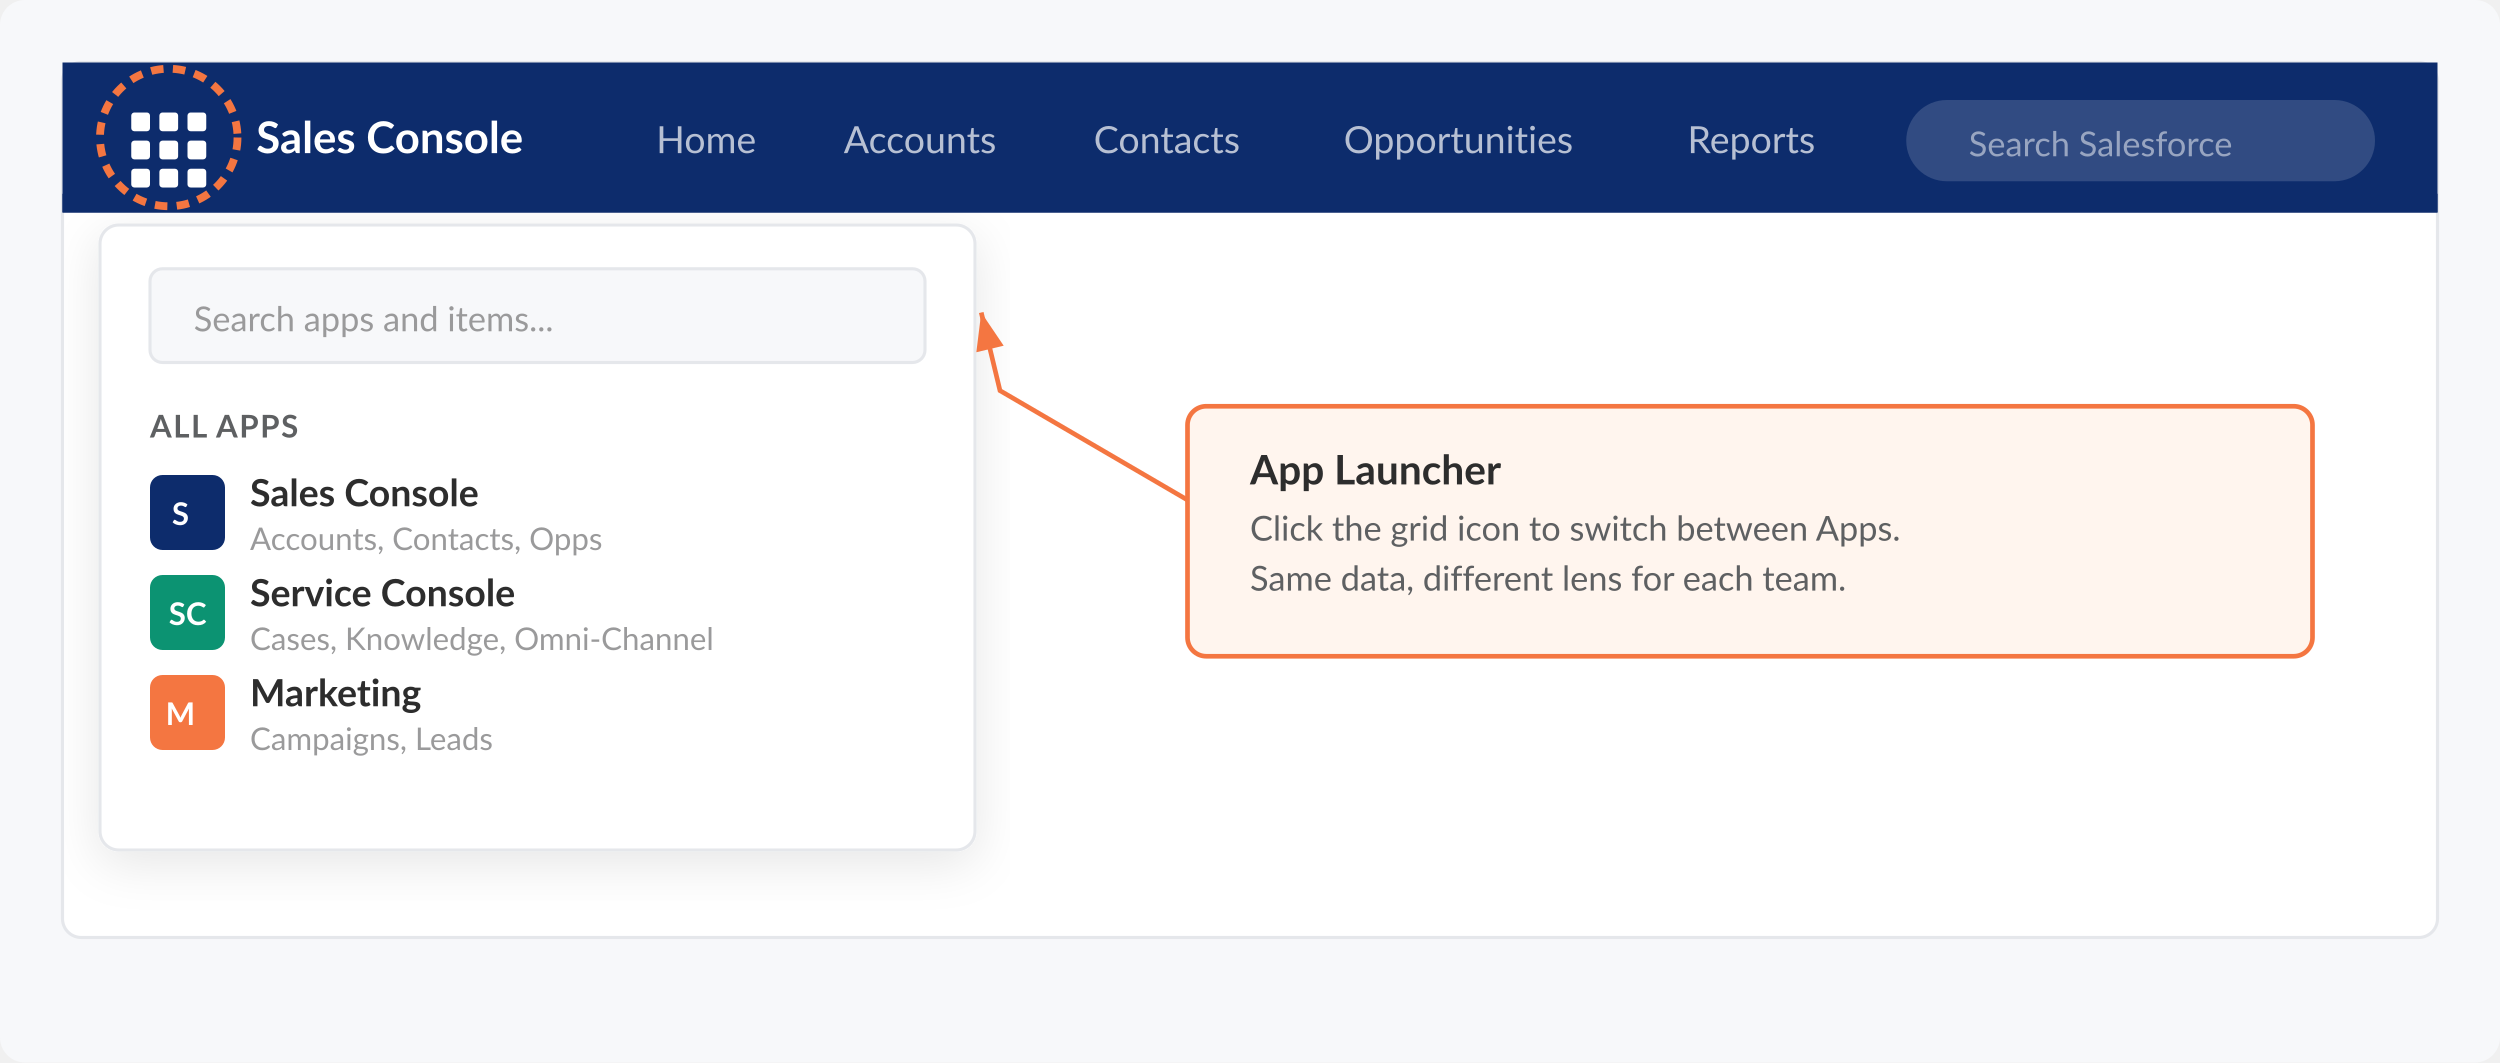
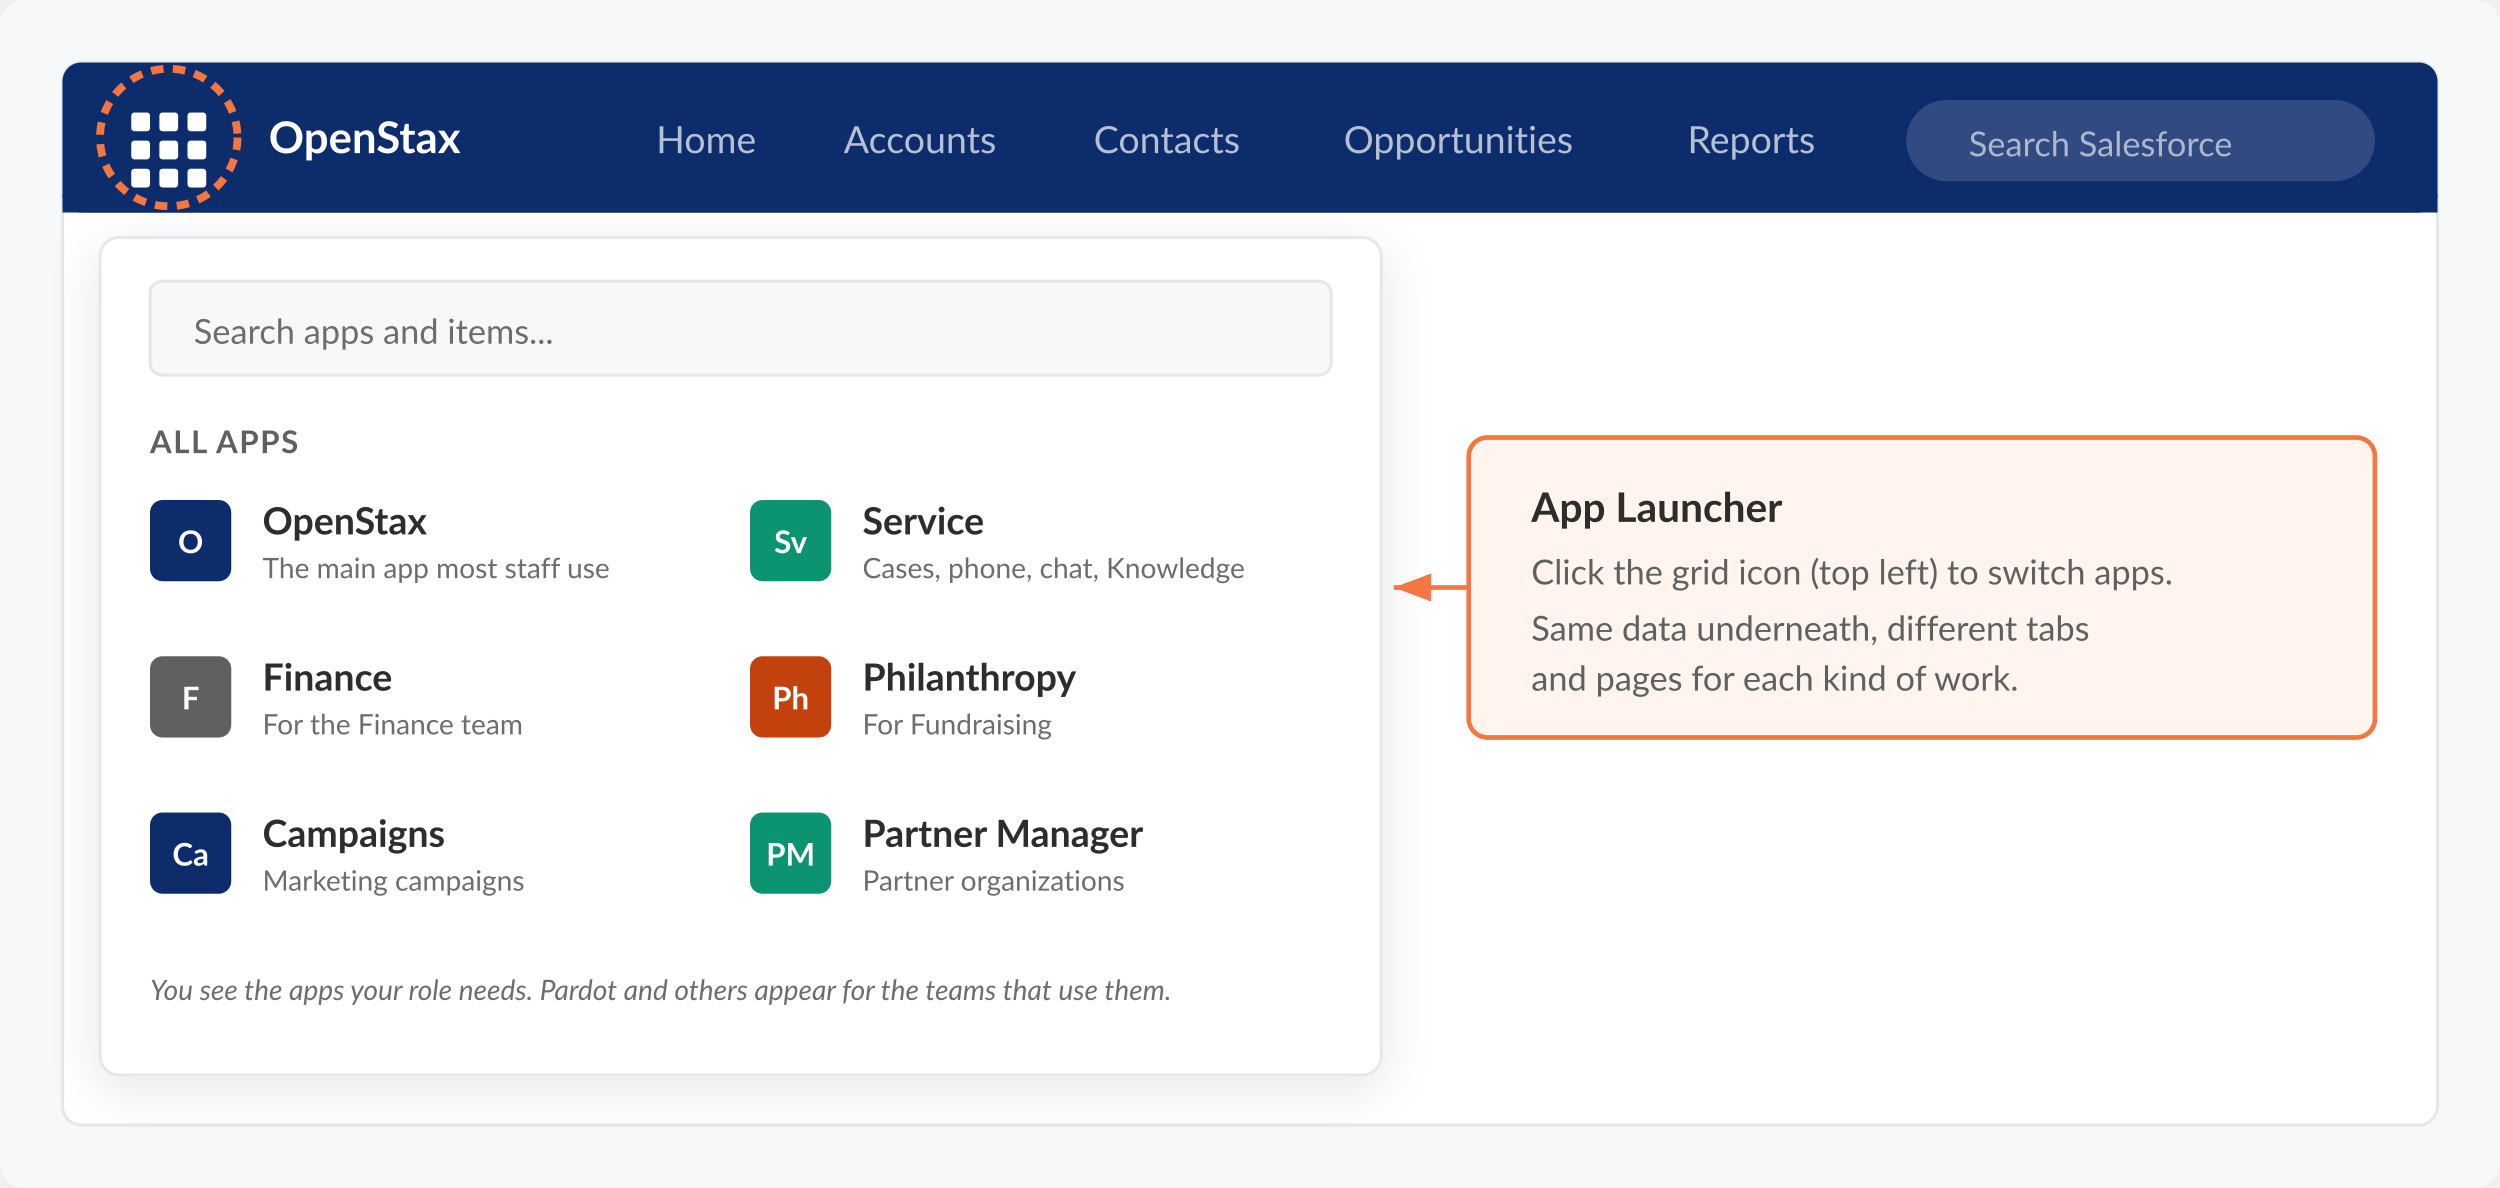
- <svg xmlns="http://www.w3.org/2000/svg" viewBox="0 0 800 340" font-family="Lato, -apple-system, sans-serif">
-   <rect width="800" height="340" fill="#F7F8FA" rx="8" />
-   <rect x="20" y="20" width="760" height="280" fill="#fff" rx="6" stroke="#E5E7EB" stroke-width="1" />
-   <rect x="20" y="20" width="760" height="48" fill="#0D2C6C" rx="6 6 0 0" />
+ <svg xmlns="http://www.w3.org/2000/svg" viewBox="0 0 800 380" font-family="Lato, -apple-system, sans-serif">
+   <rect width="800" height="380" fill="#F7F8FA" rx="8" />
+   <rect x="20" y="20" width="760" height="340" fill="#fff" rx="6" stroke="#E5E7EB" stroke-width="1" />
+   <rect x="20" y="20" width="760" height="48" fill="#0D2C6C" rx="6" />
  <rect x="20" y="62" width="760" height="6" fill="#0D2C6C" />
  <g transform="translate(42, 36)">
    <rect x="0" y="0" width="6" height="6" rx="1" fill="#fff" />
    <rect x="9" y="0" width="6" height="6" rx="1" fill="#fff" />
    <rect x="18" y="0" width="6" height="6" rx="1" fill="#fff" />
    <rect x="0" y="9" width="6" height="6" rx="1" fill="#fff" />
    <rect x="9" y="9" width="6" height="6" rx="1" fill="#fff" />
    <rect x="18" y="9" width="6" height="6" rx="1" fill="#fff" />
    <rect x="0" y="18" width="6" height="6" rx="1" fill="#fff" />
    <rect x="9" y="18" width="6" height="6" rx="1" fill="#fff" />
    <rect x="18" y="18" width="6" height="6" rx="1" fill="#fff" />
  </g>
  <circle cx="54" cy="44" r="22" fill="none" stroke="#F47641" stroke-width="2.5" stroke-dasharray="4,3" />
-   <text x="82" y="49" fill="#fff" font-size="14" font-weight="700">Sales Console</text>
-   <text x="210" y="49" fill="rgba(255,255,255,0.7)" font-size="12" font-weight="400">Home</text>
-   <text x="270" y="49" fill="rgba(255,255,255,0.7)" font-size="12" font-weight="400">Accounts</text>
-   <text x="350" y="49" fill="rgba(255,255,255,0.7)" font-size="12" font-weight="400">Contacts</text>
-   <text x="430" y="49" fill="rgba(255,255,255,0.7)" font-size="12" font-weight="400">Opportunities</text>
-   <text x="540" y="49" fill="rgba(255,255,255,0.7)" font-size="12" font-weight="400">Reports</text>
+   <text x="86" y="49" fill="#fff" font-size="14" font-weight="700">OpenStax</text>
+   <text x="210" y="49" fill="rgba(255,255,255,0.7)" font-size="12">Home</text>
+   <text x="270" y="49" fill="rgba(255,255,255,0.7)" font-size="12">Accounts</text>
+   <text x="350" y="49" fill="rgba(255,255,255,0.7)" font-size="12">Contacts</text>
+   <text x="430" y="49" fill="rgba(255,255,255,0.7)" font-size="12">Opportunities</text>
+   <text x="540" y="49" fill="rgba(255,255,255,0.7)" font-size="12">Reports</text>
  <rect x="610" y="32" width="150" height="26" rx="13" fill="rgba(255,255,255,0.15)" />
-   <text x="630" y="50" fill="rgba(255,255,255,0.5)" font-size="11">Search Salesforce</text>
-   <rect x="32" y="72" width="280" height="200" fill="#fff" rx="6" stroke="#E5E7EB" stroke-width="1" filter="url(#shadow)" />
-   <rect x="48" y="86" width="248" height="30" rx="4" fill="#F7F8FA" stroke="#E5E7EB" stroke-width="1" />
-   <text x="62" y="106" fill="#9A9A9B" font-size="11">Search apps and items...</text>
-   <text x="48" y="140" fill="#5E6062" font-size="10" font-weight="700" letter-spacing="0.5">ALL APPS</text>
-   <g transform="translate(48, 152)">
-     <rect x="0" y="0" width="24" height="24" rx="4" fill="#0D2C6C" />
-     <text x="7" y="16" fill="#fff" font-size="10" font-weight="700">S</text>
-     <text x="32" y="10" fill="#2d2d2d" font-size="12" font-weight="700">Sales Console</text>
-     <text x="32" y="24" fill="#9A9A9B" font-size="10">Accounts, Contacts, Opps</text>
+   <text x="630" y="50" fill="rgba(255,255,255,0.6)" font-size="11">Search Salesforce</text>
+   <rect x="32" y="76" width="410" height="268" fill="#fff" rx="6" stroke="#E5E7EB" stroke-width="1" filter="url(#shadow)" />
+   <rect x="48" y="90" width="378" height="30" rx="4" fill="#F7F8FA" stroke="#E5E7EB" stroke-width="1" />
+   <text x="62" y="110" fill="#6B6D6F" font-size="11">Search apps and items...</text>
+   <text x="48" y="145" fill="#5E6062" font-size="10" font-weight="700" letter-spacing="0.5">ALL APPS</text>
+   <g transform="translate(48, 160)">
+     <rect x="0" y="0" width="26" height="26" rx="4" fill="#0D2C6C" />
+     <text x="13" y="17" fill="#fff" font-size="10" font-weight="700" text-anchor="middle">O</text>
+     <text x="36" y="11" fill="#2d2d2d" font-size="12" font-weight="700">OpenStax</text>
+     <text x="36" y="25" fill="#6B6D6F" font-size="9">The main app most staff use</text>
  </g>
-   <g transform="translate(48, 184)">
-     <rect x="0" y="0" width="24" height="24" rx="4" fill="#0C9372" />
-     <text x="6" y="16" fill="#fff" font-size="10" font-weight="700">SC</text>
-     <text x="32" y="10" fill="#2d2d2d" font-size="12" font-weight="700">Service Console</text>
-     <text x="32" y="24" fill="#9A9A9B" font-size="10">Cases, Knowledge, Omni-Channel</text>
+   <g transform="translate(240, 160)">
+     <rect x="0" y="0" width="26" height="26" rx="4" fill="#0C9372" />
+     <text x="13" y="17" fill="#fff" font-size="10" font-weight="700" text-anchor="middle">Sv</text>
+     <text x="36" y="11" fill="#2d2d2d" font-size="12" font-weight="700">Service</text>
+     <text x="36" y="25" fill="#6B6D6F" font-size="9">Cases, phone, chat, Knowledge</text>
  </g>
-   <g transform="translate(48, 216)">
-     <rect x="0" y="0" width="24" height="24" rx="4" fill="#F47641" />
-     <text x="5" y="16" fill="#fff" font-size="10" font-weight="700">M</text>
-     <text x="32" y="10" fill="#2d2d2d" font-size="12" font-weight="700">Marketing</text>
-     <text x="32" y="24" fill="#9A9A9B" font-size="10">Campaigns, Leads</text>
+   <g transform="translate(48, 210)">
+     <rect x="0" y="0" width="26" height="26" rx="4" fill="#5E6062" />
+     <text x="13" y="17" fill="#fff" font-size="10" font-weight="700" text-anchor="middle">F</text>
+     <text x="36" y="11" fill="#2d2d2d" font-size="12" font-weight="700">Finance</text>
+     <text x="36" y="25" fill="#6B6D6F" font-size="9">For the Finance team</text>
  </g>
-   <line x1="76" y1="44" x2="150" y2="44" stroke="#F47641" stroke-width="0" />
-   <rect x="380" y="130" width="360" height="80" rx="6" fill="#FFF5EE" stroke="#F47641" stroke-width="1.5" />
-   <text x="400" y="155" fill="#2d2d2d" font-size="13" font-weight="700">App Launcher</text>
-   <text x="400" y="173" fill="#5E6062" font-size="11">Click the grid icon to switch between Apps.</text>
-   <text x="400" y="189" fill="#5E6062" font-size="11">Same data, different lens for each team.</text>
-   <path d="M 380 160 L 320 125 L 314 100" fill="none" stroke="#F47641" stroke-width="1.5" marker-end="url(#arrowhead)" />
+   <g transform="translate(240, 210)">
+     <rect x="0" y="0" width="26" height="26" rx="4" fill="#C2410C" />
+     <text x="13" y="17" fill="#fff" font-size="10" font-weight="700" text-anchor="middle">Ph</text>
+     <text x="36" y="11" fill="#2d2d2d" font-size="12" font-weight="700">Philanthropy</text>
+     <text x="36" y="25" fill="#6B6D6F" font-size="9">For Fundraising</text>
+   </g>
+   <g transform="translate(48, 260)">
+     <rect x="0" y="0" width="26" height="26" rx="4" fill="#0D2C6C" />
+     <text x="13" y="17" fill="#fff" font-size="10" font-weight="700" text-anchor="middle">Ca</text>
+     <text x="36" y="11" fill="#2d2d2d" font-size="12" font-weight="700">Campaigns</text>
+     <text x="36" y="25" fill="#6B6D6F" font-size="9">Marketing campaigns</text>
+   </g>
+   <g transform="translate(240, 260)">
+     <rect x="0" y="0" width="26" height="26" rx="4" fill="#0C9372" />
+     <text x="13" y="17" fill="#fff" font-size="10" font-weight="700" text-anchor="middle">PM</text>
+     <text x="36" y="11" fill="#2d2d2d" font-size="12" font-weight="700">Partner Manager</text>
+     <text x="36" y="25" fill="#6B6D6F" font-size="9">Partner organizations</text>
+   </g>
+   <text x="48" y="320" fill="#6B6D6F" font-size="9" font-style="italic">You see the apps your role needs. Pardot and others appear for the teams that use them.</text>
+   <rect x="470" y="140" width="290" height="96" rx="6" fill="#FFF5EE" stroke="#F47641" stroke-width="1.5" />
+   <text x="490" y="167" fill="#2d2d2d" font-size="13" font-weight="700">App Launcher</text>
+   <text x="490" y="187" fill="#5E6062" font-size="11">Click the grid icon (top left) to switch apps.</text>
+   <text x="490" y="205" fill="#5E6062" font-size="11">Same data underneath, different tabs</text>
+   <text x="490" y="221" fill="#5E6062" font-size="11">and pages for each kind of work.</text>
+   <path d="M 470 188 L 446 188" fill="none" stroke="#F47641" stroke-width="1.5" marker-end="url(#arrowhead)" />
  <defs>
    <marker id="arrowhead" markerWidth="8" markerHeight="6" refX="8" refY="3" orient="auto">
      <polygon points="0 0, 8 3, 0 6" fill="#F47641" />
    </marker>
    <filter id="shadow" x="-4%" y="-4%" width="108%" height="116%">
      <feDropShadow dx="0" dy="4" stdDeviation="8" flood-opacity="0.1" />
    </filter>
  </defs>
</svg>
